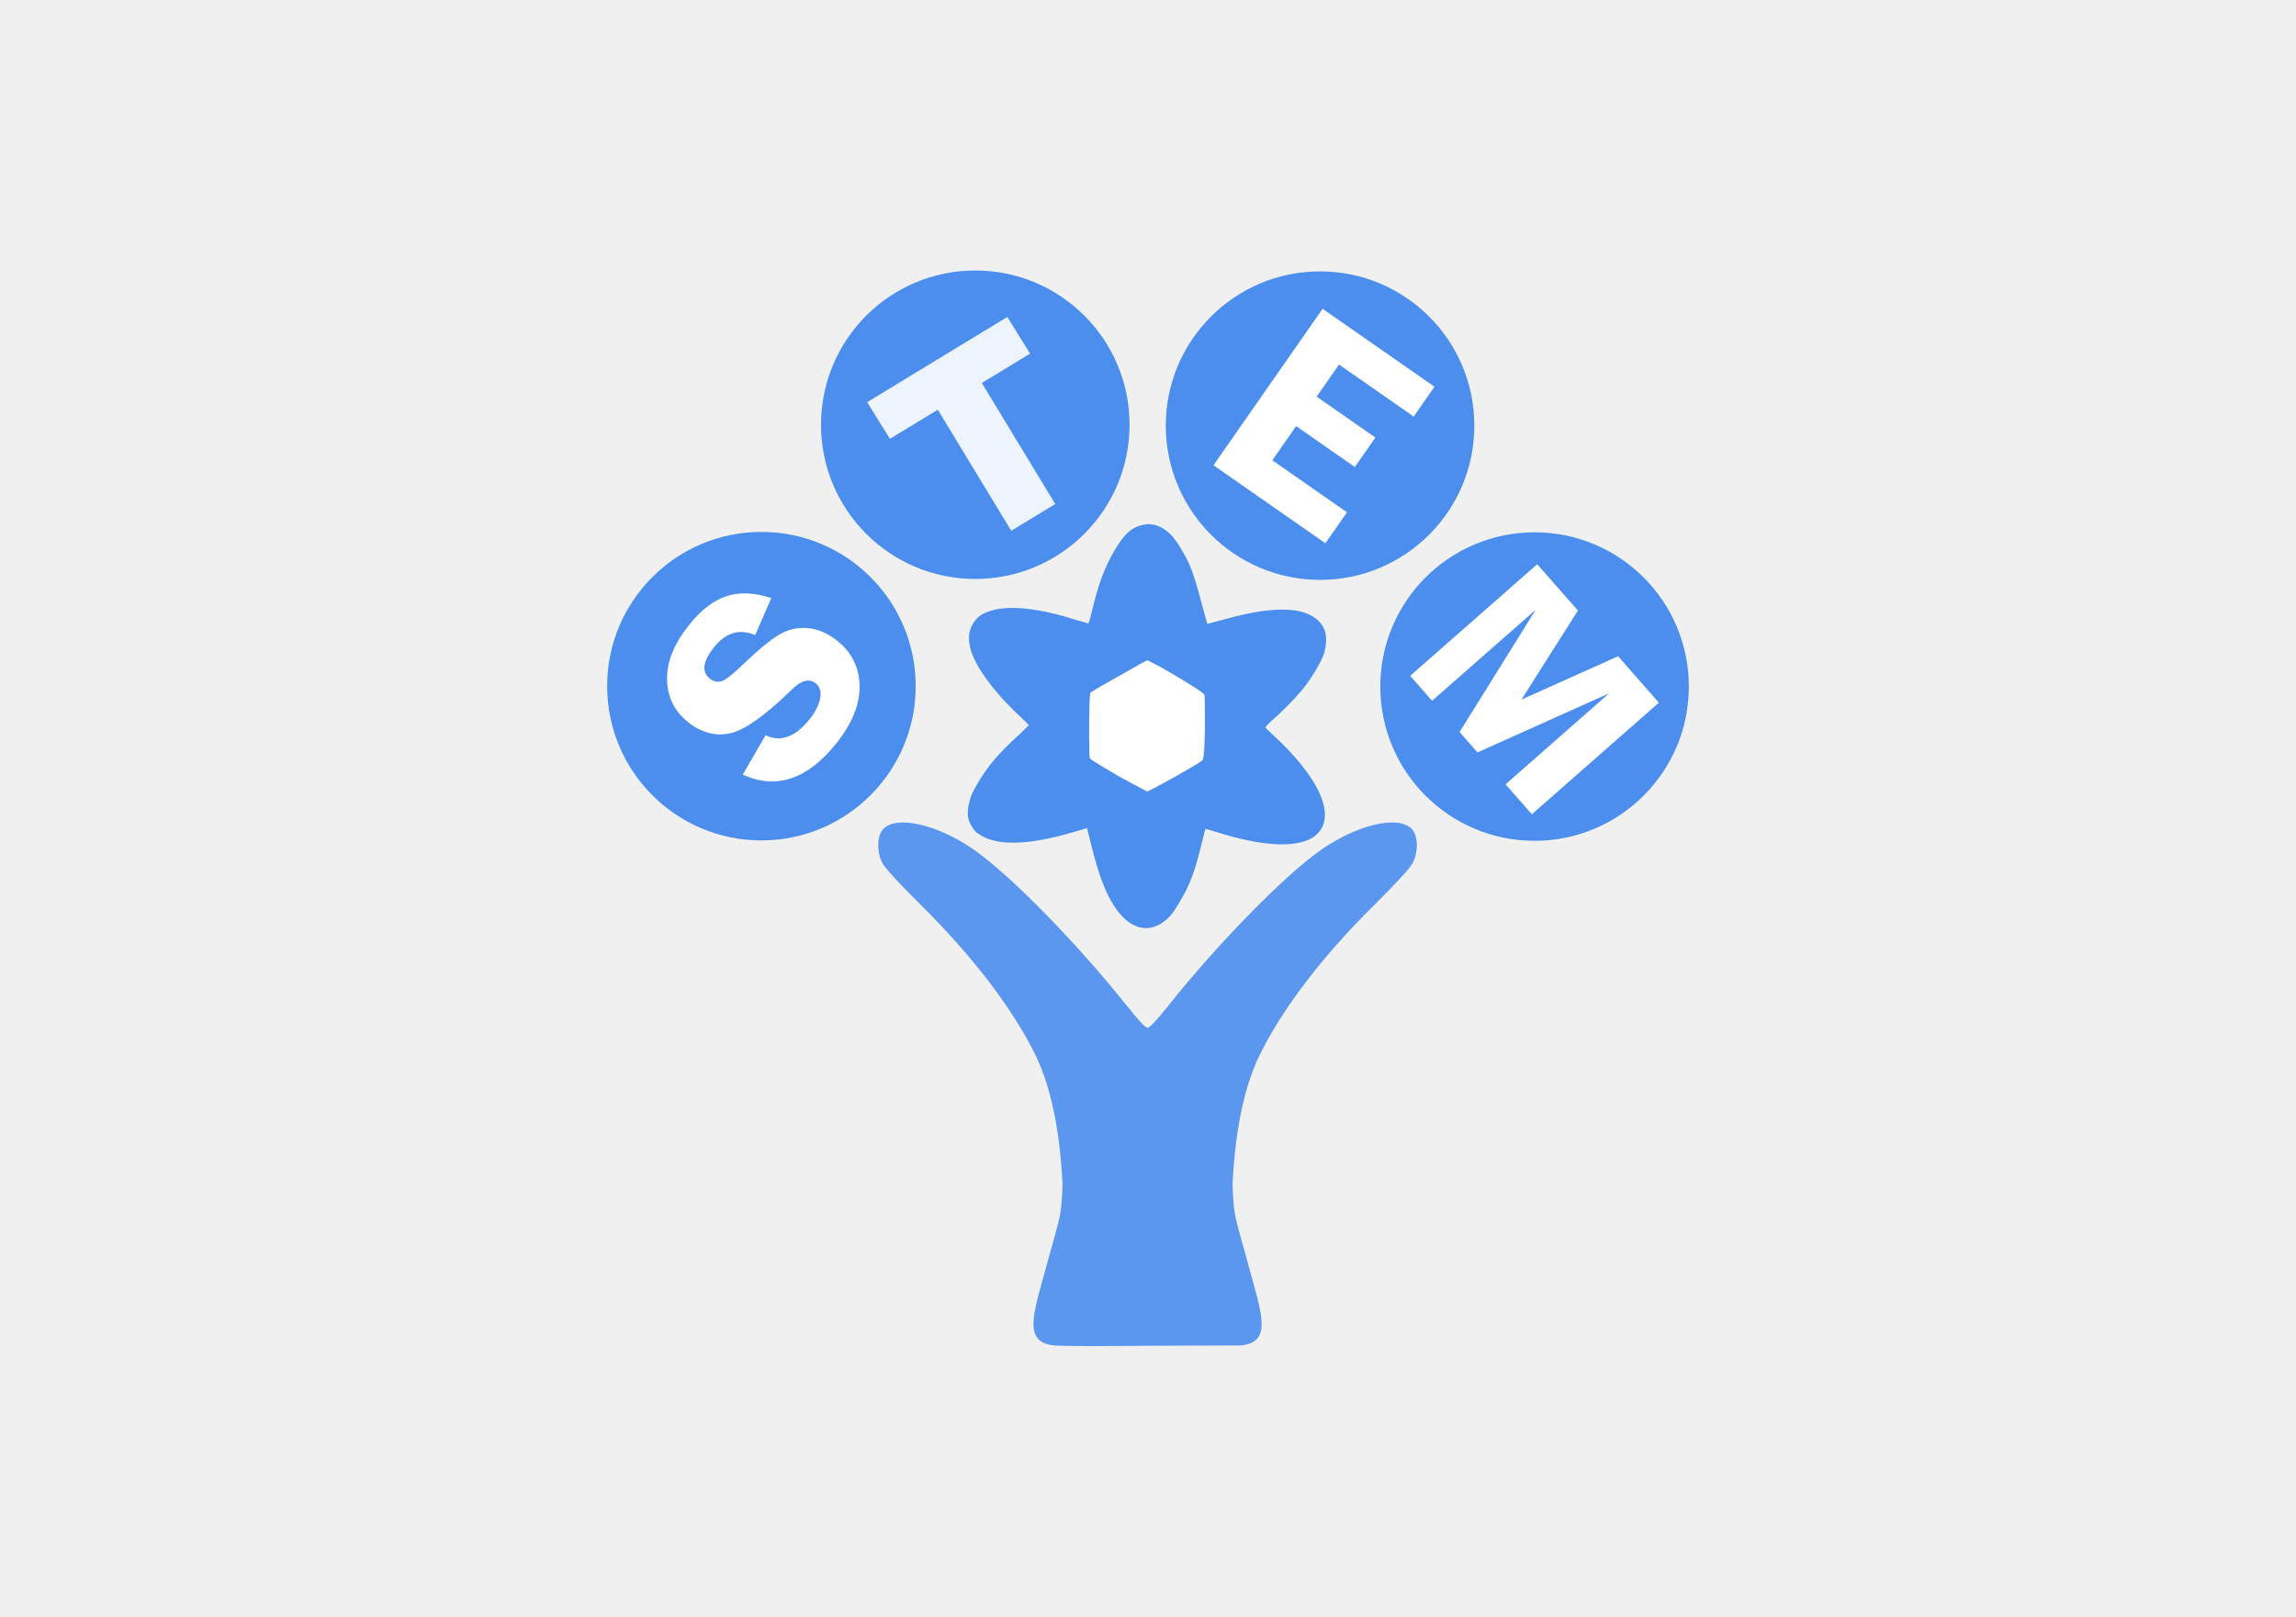
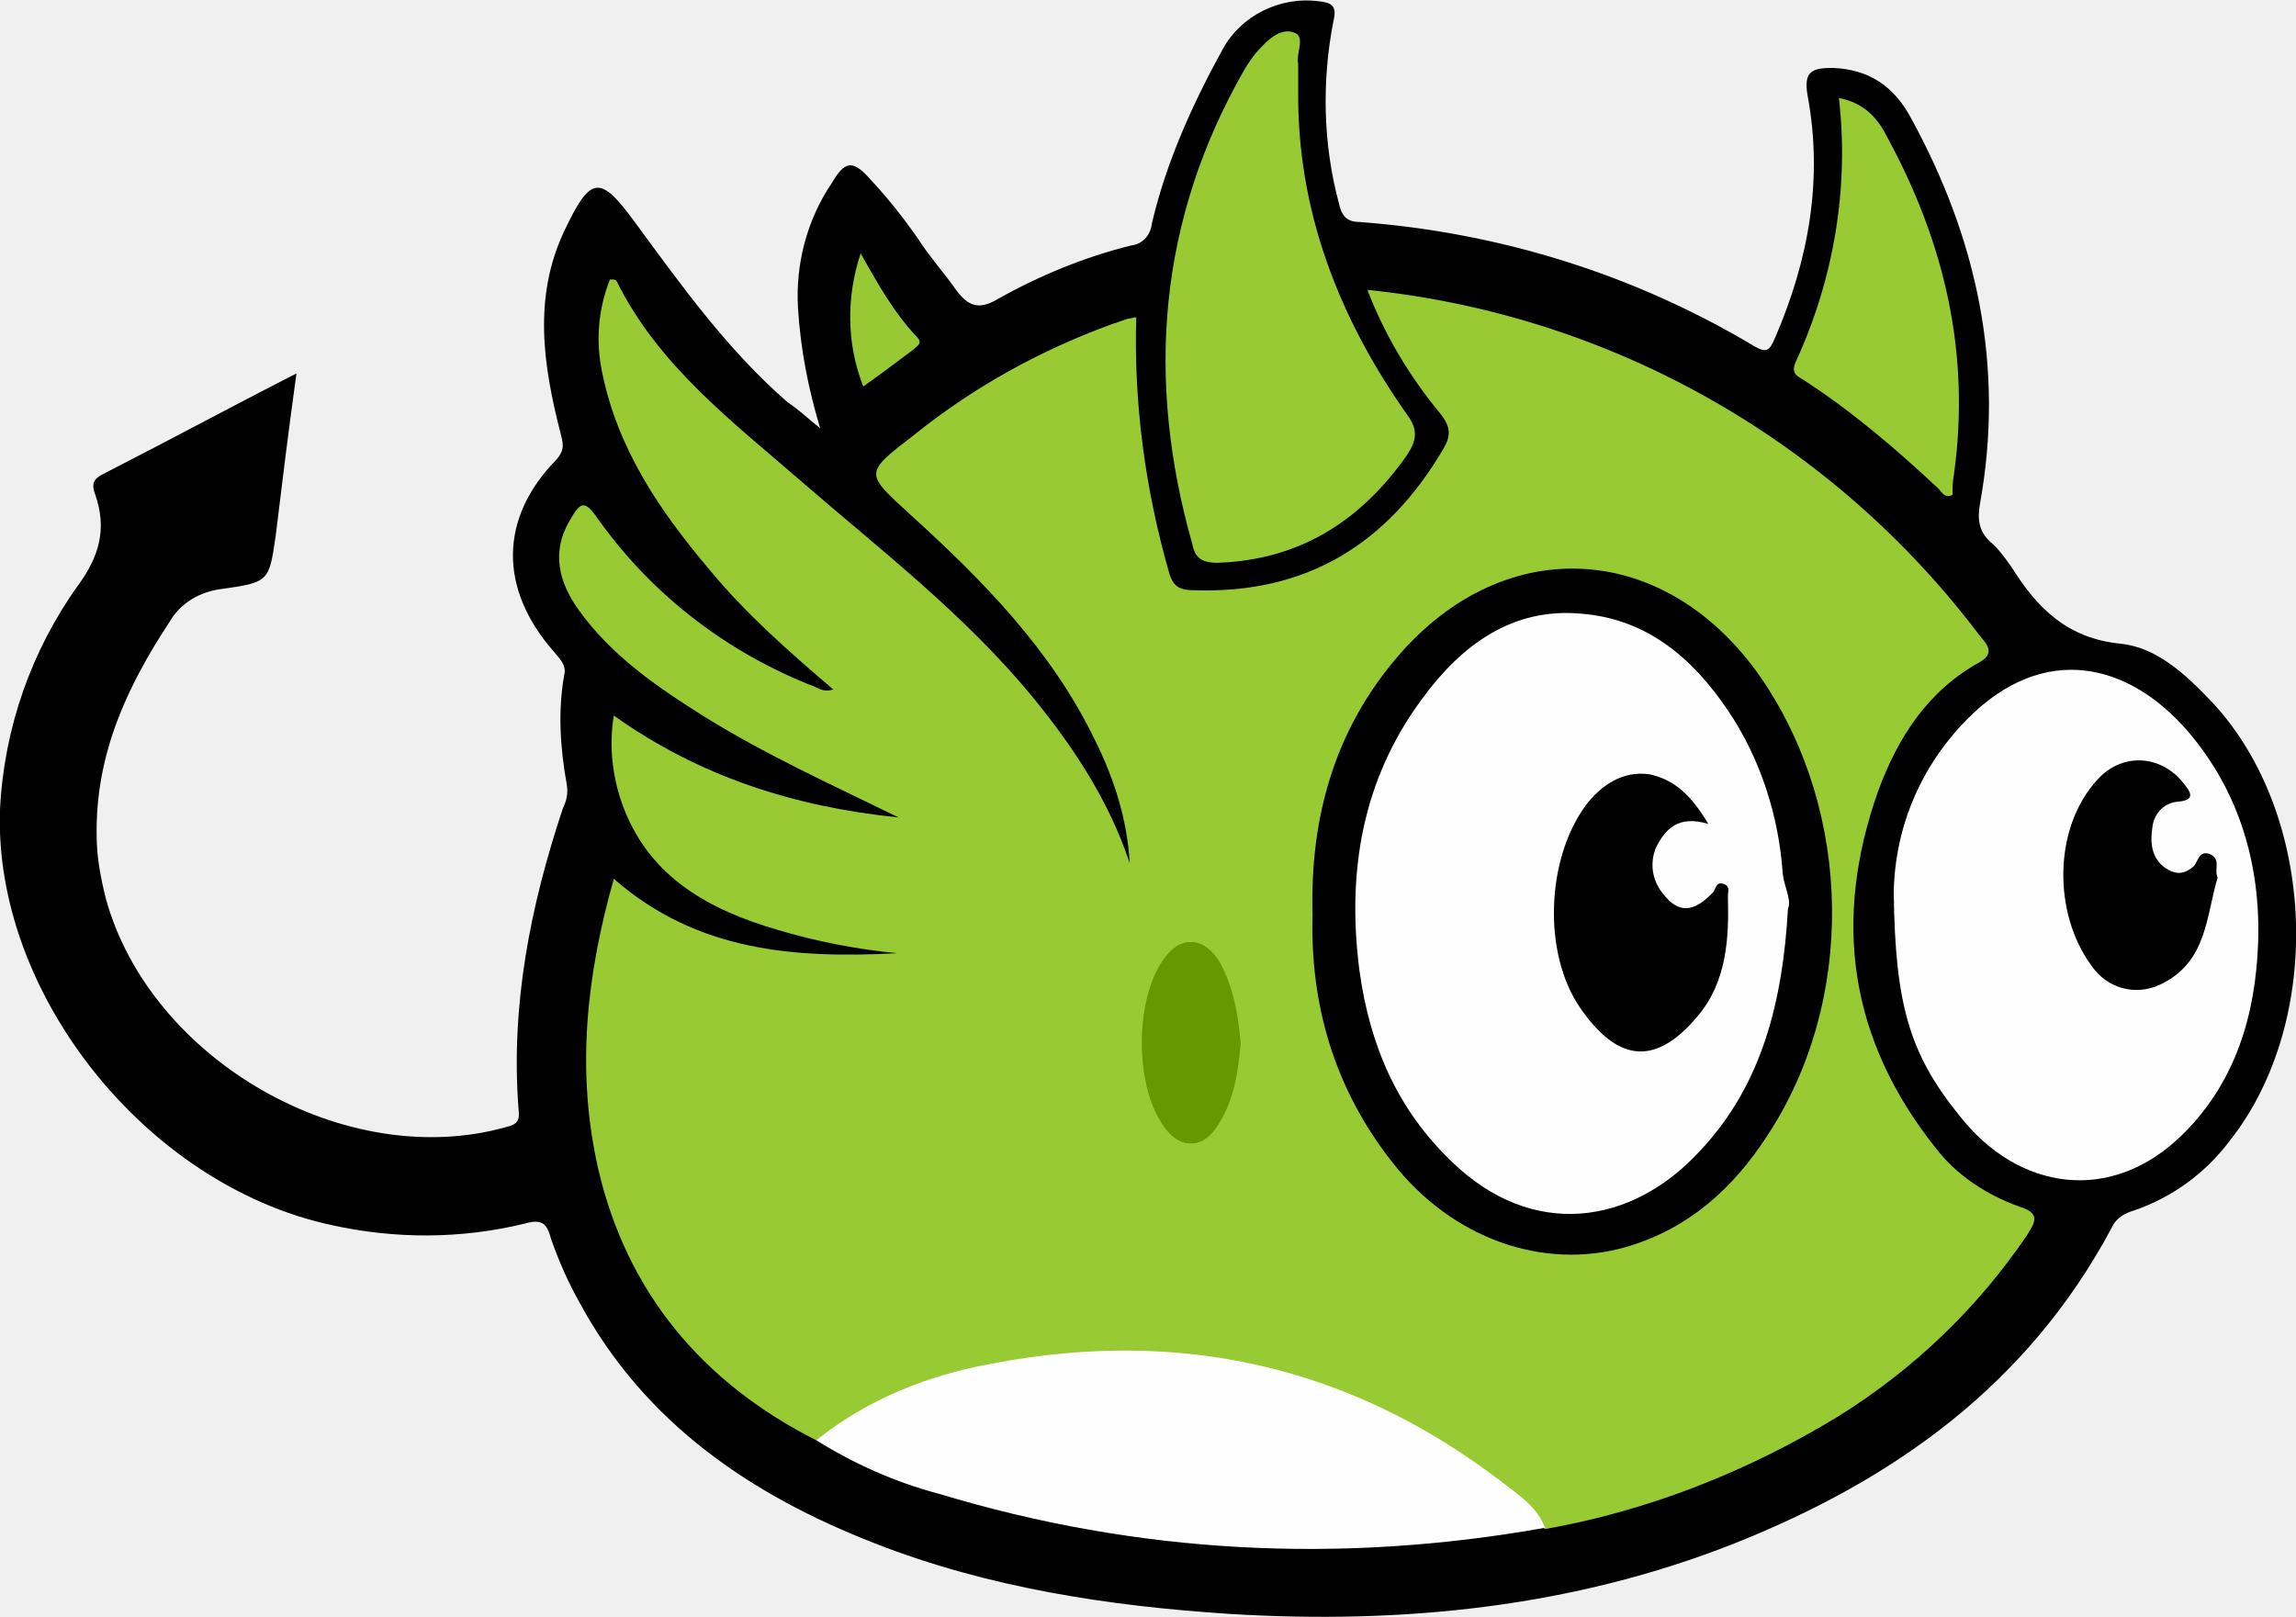
- <svg xmlns="http://www.w3.org/2000/svg" xmlns:xlink="http://www.w3.org/1999/xlink" viewBox="0 0 175.8 123.8">
-   <use xlink:href="#A" opacity=".9" fill="#3983ed" />
-   <path d="M59.057 45.805l-1.236 2.831q-1.799-.765-3.161.945-1.285 1.613-.307 2.393.387.309.855.207.466-.121 1.621-1.24 1.73-1.663 2.764-2.299 1.034-.635 2.209-.543 1.183.081 2.302.973 1.678 1.337 1.712 3.456.043 2.109-1.782 4.399-3.308 4.151-7.166 2.395l1.753-3.016q1.728.832 3.382-1.243.634-.796.791-1.567.147-.78-.337-1.166-.753-.6-1.861.504-3.031 2.965-4.712 3.331-1.683.347-3.21-.87-1.549-1.234-1.6-3.244-.051-2.01 1.68-4.182 1.371-1.721 2.871-2.213 1.5-.493 3.432.15z" fill="#fff" />
-   <path d="M86.487 32.527a11.81 11.81 0 0 1-11.812 11.812c-6.523 0-11.812-5.288-11.812-11.812s5.288-11.812 11.812-11.812a11.81 11.81 0 0 1 11.812 11.812" opacity=".9" fill="#3983ed" />
-   <path d="M77.127 24.275L66.396 30.8l1.745 2.805 3.664-2.228 5.622 9.269L80.8 38.6l-5.624-9.272 3.696-2.247z" opacity=".9" fill="#fff" />
-   <path d="M112.886 32.596c0 6.523-5.288 11.812-11.812 11.812a11.81 11.81 0 1 1 0-23.624c6.523 0 11.812 5.288 11.812 11.812" opacity=".9" fill="#3983ed" />
-   <path d="M108.244 31.901l-5.716-3.984-1.713 2.459 4.496 3.133-1.573 2.257-4.496-3.133-1.823 2.616 5.716 3.984-1.652 2.371-8.569-5.972 8.353-11.985 8.569 5.972z" fill="#fff" />
-   <use xlink:href="#A" x="59.198" y=".03" opacity=".9" fill="#3983ed" />
-   <path d="M111.757 56.06l5.827-9.362-7.931 6.968-1.678-1.91 9.726-8.546 3.118 3.548-4.325 6.818 7.399-3.319 3.124 3.556-9.726 8.546-2.016-2.294 7.931-6.968-10.078 4.524z" fill="#fff" />
-   <g fill="#3983ed">
-     <path d="M74.443 63.354c-.39-.599-.437-1.115-.189-2.059.115-.436.218-.654.669-1.418.74-1.251 1.611-2.259 3.192-3.693l.664-.649c-.005-.021-.318-.327-.696-.682-2.175-2.044-3.63-4.112-3.841-5.462-.105-.672-.04-1.116.234-1.592.306-.532.681-.808 1.396-1.028 1.44-.444 3.791-.185 6.57.722l.875.243c.048-.01.162-.372.286-.905.466-2.013.978-3.395 1.729-4.668.768-1.303 1.32-1.794 2.223-1.979.712-.146 1.422.105 2.056.727.447.438 1.132 1.549 1.517 2.46.216.511.529 1.509.819 2.61l.489 1.794c.011.007.641-.159 1.4-.368 3.331-.918 5.559-.961 6.786-.131.863.584 1.115 1.475.769 2.714-.18.646-1.052 2.099-1.744 2.907a23.76 23.76 0 0 1-2.194 2.225c-.32.284-.57.548-.557.586s.257.283.542.544c3.594 3.292 4.893 6.22 3.39 7.64-1.152 1.089-3.959 1.022-7.725-.187l-.795-.239c-.015.004-.135.453-.265.996-.53 2.207-.892 3.197-1.648 4.493-.607 1.04-.893 1.38-1.486 1.761-1.214.78-2.552.286-3.597-1.33-.671-1.038-1.179-2.369-1.704-4.463l-.377-1.502-1.216.352c-3.222.933-5.532 1.01-6.863.229-.406-.238-.497-.321-.709-.647zm13.395-2.738c.348-.091 3.992-2.15 4.236-2.394.131-.131.209-1.572.184-3.408l-.019-1.464c-.002-.192-.026-.215-.657-.632-.843-.558-2.808-1.71-3.337-1.956l-.409-.191-.475.241-3.134 1.778-.765.476-.034.762c-.066 1.48-.046 4.116.033 4.277.021.043.984.634 2.139 1.312l2.236 1.199z" opacity=".9" />
-     <path d="M69.185 62.988c-.836-.01-1.462.229-1.727.743-.318.615-.279 1.607.091 2.341.197.391 1.276 1.571 2.925 3.2 4.02 3.97 7.121 8.041 8.854 11.623 1.753 3.622 1.97 8.664 2.027 9.809 0 0-.029 1.647-.239 2.576s-.719 2.667-.719 2.667c-1.162 4.418-2.286 6.832.333 7.09h.001c.6.059 3.833.059 7.135.026l7.135-.026H95c2.619-.259 1.495-2.673.333-7.09 0 0-.509-1.737-.719-2.667s-.239-2.576-.239-2.576c.057-1.145.274-6.187 2.027-9.809 1.734-3.583 4.834-7.653 8.854-11.623 1.649-1.628 2.728-2.809 2.925-3.2.371-.734.409-1.726.091-2.341-.266-.514-.891-.752-1.727-.743-1.394.016-3.373.722-5.248 1.994-2.777 1.884-7.983 7.183-11.929 12.143-.805 1.011-1.323 1.56-1.502 1.595-.179-.035-.697-.583-1.502-1.595-3.946-4.96-9.152-10.26-11.929-12.143-1.875-1.272-3.855-1.978-5.248-1.994z" opacity=".9" fill-opacity=".902" />
-   </g>
-   <defs>
-     <path id="A" d="M70.113 52.548c0 6.523-5.288 11.812-11.812 11.812s-11.812-5.288-11.812-11.812 5.288-11.812 11.812-11.812 11.812 5.288 11.812 11.812" />
-   </defs>
-   <path d="M86.731 60.01c-1.551-.837-3.229-1.859-3.272-1.992-.048-.146-.04-4.219.009-4.642l.037-.319.448-.273 3.579-2.028.333-.168.655.343c1.192.625 3.401 1.98 3.608 2.215.096.108.1.238.077 2.408l-.088 2.492c-.057.179-.154.251-1.037.776l-3.221 1.739c-.061-.002-.568-.25-1.127-.551z" fill="#fff" />
+ <svg xmlns="http://www.w3.org/2000/svg" version="1.1" id="1" x="0px" y="0px" viewBox="0 0 175.8 123.8" style="enable-background:new 0 0 175.8 123.8;" xml:space="preserve">
+   <style type="text/css">
+ 	.st0{fill:#98CB33;}
+ 	.st1{fill:#FEFEFE;}
+ 	.st2{fill:#97C934;}
+ 	.st3{fill:#669800;}
+ 	.st4{fill:#010101;}
+ </style>
+   <path d="M62.8,32.8c-0.9-3-1.5-6-1.7-9.2c-0.2-3.4,0.7-6.8,2.6-9.6c1-1.7,1.6-1.8,3-0.2c1.3,1.4,2.5,2.9,3.6,4.5  c0.9,1.4,2,2.6,2.9,3.9c0.9,1.2,1.7,1.6,3.2,0.7c3.2-1.8,6.6-3.2,10.2-4.1c0.9-0.1,1.5-0.8,1.6-1.7c1.1-4.7,3.1-9.1,5.4-13.3  C95,1.2,98-0.3,101,0.1c0.9,0.1,1.4,0.3,1.1,1.5c-0.9,4.6-0.8,9.4,0.4,13.9c0.2,0.9,0.5,1.5,1.6,1.5c10.7,0.8,21,4,30.2,9.5  c1,0.6,1.2,0.3,1.6-0.6c2.6-6,3.7-12.2,2.5-18.6c-0.3-1.8,0.3-2.1,1.9-2.1c2.8,0.1,4.7,1.4,6,3.8c5.1,9.3,7.2,19.1,5.3,29.6  c-0.2,1.1-0.1,2.1,0.8,2.9c0.6,0.5,1.1,1.2,1.6,1.9c2,3.2,4.3,5.5,8.4,5.9c2.8,0.3,5,2.4,7,4.5c8,8.6,8.6,24.4,1.3,33.6  c-1.9,2.5-4.4,4.3-7.3,5.3c-0.7,0.2-1.4,0.6-1.7,1.3c-6.4,12-16.6,19.3-28.9,24.2c-12.4,4.9-25.4,6.2-38.6,5.4  c-9.3-0.6-18.5-2-27.2-5.4c-9.5-3.7-17.6-9.2-22.6-18.4c-0.9-1.6-1.6-3.2-2.2-4.9c-0.3-1.1-0.6-1.6-2-1.2c-4.9,1.2-10,1.2-14.9,0.1  C11.1,90.7-0.5,76,0,62c0.3-6.2,2.4-12.2,6-17.2c1.6-2.2,2.2-4.3,1.3-6.9c-0.3-0.8-0.2-1.2,0.6-1.6c4.9-2.5,9.7-5.1,14.8-7.7  c-0.6,4.3-1.1,8.4-1.6,12.5c-0.5,3.4-0.5,3.5-4.1,4c-1.7,0.2-3.2,1.1-4,2.5c-3.3,5-5.7,10.2-5.6,16.4c0,1.6,0.3,3.2,0.7,4.8  c3.4,12.4,18.4,21,30.7,17.5c0.9-0.2,1-0.6,0.9-1.4c-0.6-7.9,0.9-15.5,3.4-23c0.3-0.6,0.4-1.2,0.3-1.8c-0.5-2.8-0.7-5.6-0.2-8.4  c0.2-0.8-0.4-1.3-0.8-1.8c-4.2-4.8-4.2-10.2,0.2-14.7c0.7-0.8,0.5-1.3,0.3-2.1c-1.3-5.1-2.1-10.3,0.3-15.4c2-4.2,2.7-4.4,5.4-0.7  c3.6,4.9,7.1,9.8,11.7,13.8C61.2,31.4,61.8,32,62.8,32.8z" />
+   <path class="st0" d="M62.5,110.3C53.8,105.9,48,99,45.8,89.5C44.1,82,44.9,74.7,47,67.3c6.4,5.6,13.9,6.1,21.7,5.7  c-3.1-0.3-6.2-0.9-9.2-1.8c-5.1-1.5-9.6-3.9-11.7-9.2c-0.9-2.3-1.2-4.8-0.8-7.2c6.6,4.7,13.9,7,21.8,7.8c-5.1-2.5-10.2-4.8-15-7.8  c-3.5-2.2-7-4.6-9.5-8.1c-1.5-2.1-2.1-4.4-0.7-6.8c0.9-1.6,1.2-1.6,2.3,0C50,45.6,55.7,50,62.4,52.6c0.4,0.2,0.8,0.4,1.4,0.2  c-3.4-2.9-6.7-5.8-9.5-9.2c-3.8-4.5-7-9.2-8.2-15.1c-0.5-2.4-0.3-4.8,0.6-7.1c0.3,0,0.4,0,0.5,0.1c3.2,6.5,8.9,10.8,14.2,15.4  C67.4,42.1,73.8,47,79,53.3c3.2,3.9,5.9,8,7.5,12.8c-0.2-3.4-1.2-6.5-2.7-9.5c-3.3-6.8-8.5-12.1-14-17.1c-3.6-3.3-3.7-3.2,0.2-6.2  c4.6-3.7,9.7-6.5,15.2-8.5c0.4-0.1,0.8-0.3,1.2-0.4c0.2,0,0.4-0.1,0.6-0.1c-0.2,6.6,0.7,13.2,2.5,19.5c0.3,1.1,0.8,1.4,1.9,1.4  c8.6,0.3,14.8-3.5,19.1-10.8c0.6-1,0.6-1.7-0.2-2.7c-2.4-2.9-4.3-6.1-5.6-9.5c18.6,1.9,35.6,11.5,46.9,26.5c0.5,0.6,1.2,1.3,0,2  c-4,2.2-6.3,5.8-7.8,9.9c-3.5,9.9-2.2,19,4.4,27.3c1.6,2.1,3.9,3.6,6.4,4.5c1.6,0.5,1.3,1.1,0.6,2.2c-3.8,5.6-8.7,10.3-14.5,13.9  c-6.9,4.2-14.5,7.2-22.4,8.6c-2.3-1.7-4.3-3.8-6.7-5.4c-7.5-4.8-16.2-7.4-25.1-7.6c-6.5-0.2-12.9,1.1-18.8,3.7  C65.8,108.4,64.4,109.9,62.5,110.3z" />
+   <path class="st1" d="M145,68.3c0.1-5,2.1-9.7,5.7-13.3c5.8-5.8,12.3-4.3,16.9,1.1c3.9,4.6,5.5,10.2,5.3,16.1  c-0.2,5.5-1.7,10.6-5.7,14.6c-5.5,5.5-12.7,4.4-17.2-1.4C146.2,80.7,145.1,76.9,145,68.3z" />
+   <path class="st1" d="M62.5,110.3c4-3.2,8.6-5,13.6-5.9c14.3-2.7,27.3,0.2,38.9,9.1c1.3,1,2.7,1.9,3.3,3.5c-15.7,2.8-31.2,2-46.4-2.6  C68.5,113.5,65.4,112.1,62.5,110.3z" />
+   <path class="st0" d="M99.4,6.9c-0.1,9.2,3.1,17.4,8.3,24.8c0.9,1.2,0.8,2,0,3.2c-3.6,5.1-8.3,8-14.5,8.2c-1.2,0-1.7-0.4-1.9-1.4  C87.7,29,88.7,16.8,95.3,5.3c0.3-0.5,0.7-1.1,1.1-1.5c0.7-0.8,1.7-1.7,2.7-1.3c0.9,0.3,0.1,1.6,0.3,2.4C99.4,5.5,99.4,6.2,99.4,6.9z  " />
+   <path class="st0" d="M140.8,7.5c2,0.4,3,1.6,3.7,3c4.4,8.1,6.4,16.6,5.1,25.9c-0.1,0.5-0.1,1-0.1,1.5c-0.6,0.3-0.8-0.2-1.1-0.5  c-3.2-3-6.6-5.9-10.3-8.3c-0.5-0.3-1-0.5-0.6-1.4C140.4,21.4,141.6,14.4,140.8,7.5z" />
+   <path class="st2" d="M66.1,29.6c-1.3-3.3-1.3-6.9-0.2-10.2c1.4,2.5,2.6,4.6,4.3,6.4c0.5,0.5,0,0.7-0.3,1  C68.7,27.7,67.5,28.6,66.1,29.6z" />
+   <path d="M100.5,70c-0.2-7.4,1.7-14.1,6.5-19.7c8.3-9.7,20.7-8.8,27.9,1.7c7,10.3,7.2,24.7,0.4,35c-2.6,4-6,7.1-10.8,8.5  c-6.3,1.8-13.3-0.6-17.9-6.5C102.2,83.4,100.3,77,100.5,70z" />
+   <path class="st3" d="M94.9,79.9c-0.2,2.2-0.5,4.3-1.7,6.2c-1.2,2-3,1.9-4.2,0c-2.1-3.1-2.1-9.4,0-12.5c1.3-2,3.1-1.9,4.3,0.1  C94.4,75.7,94.7,77.8,94.9,79.9z" />
+   <path class="st4" d="M169.8,67.2c-0.9,3-0.8,6.5-4.4,8.2c-1.9,0.9-4.1,0.3-5.3-1.5c-2.9-4-2.9-10.5,0.5-14.2  c1.9-2.1,4.9-1.9,6.6,0.3c0.5,0.6,1,1.3-0.5,1.4c-1,0.1-1.8,0.9-1.9,2c-0.2,1.3,0,2.5,1.2,3.2c0.7,0.4,1.3,0.3,1.9-0.2  c0.4-0.3,0.4-1.3,1.3-1C170.1,65.8,169.5,66.6,169.8,67.2z" />
+   <path class="st1" d="M136.9,69.6c-0.4,7.1-2,13.5-6.7,18.5c-5.3,5.8-12.9,6.8-19,0.9c-4.2-4-6.3-8.9-7.1-14.6  c-1-7.6,0.2-14.7,4.8-20.9c3-4.1,6.9-7,12.2-6.5c5,0.4,8.5,3.4,11.2,7.4c2.5,3.7,3.9,8.1,4.2,12.5C136.6,67.9,137.2,68.9,136.9,69.6  z" />
+   <path class="st4" d="M130.8,63.1c-2.3-0.7-3.3,0.4-4,1.8c-0.5,1.2-0.3,2.5,0.5,3.5c1.2,1.6,2.4,1.5,3.9-0.1c0.2-0.3,0.2-0.8,0.8-0.6  c0.5,0.2,0.3,0.6,0.3,0.9c0.1,3.3-0.1,6.6-2.3,9.2c-3.4,4.1-6.3,3.3-9-0.6c-2.9-4.2-2.6-11.4,0.4-15.5c1.2-1.6,2.9-2.7,4.9-2.4  C128.2,59.7,129.5,60.9,130.8,63.1z" />
+   <path class="st3" d="M95,79.9c-0.2,2.2-0.5,4.3-1.7,6.2c-1.2,2-3,1.9-4.2,0c-2.1-3.1-2.1-9.4,0-12.5c1.3-2,3.1-1.9,4.3,0.1  C94.5,75.7,94.8,77.8,95,79.9z" />
</svg>
